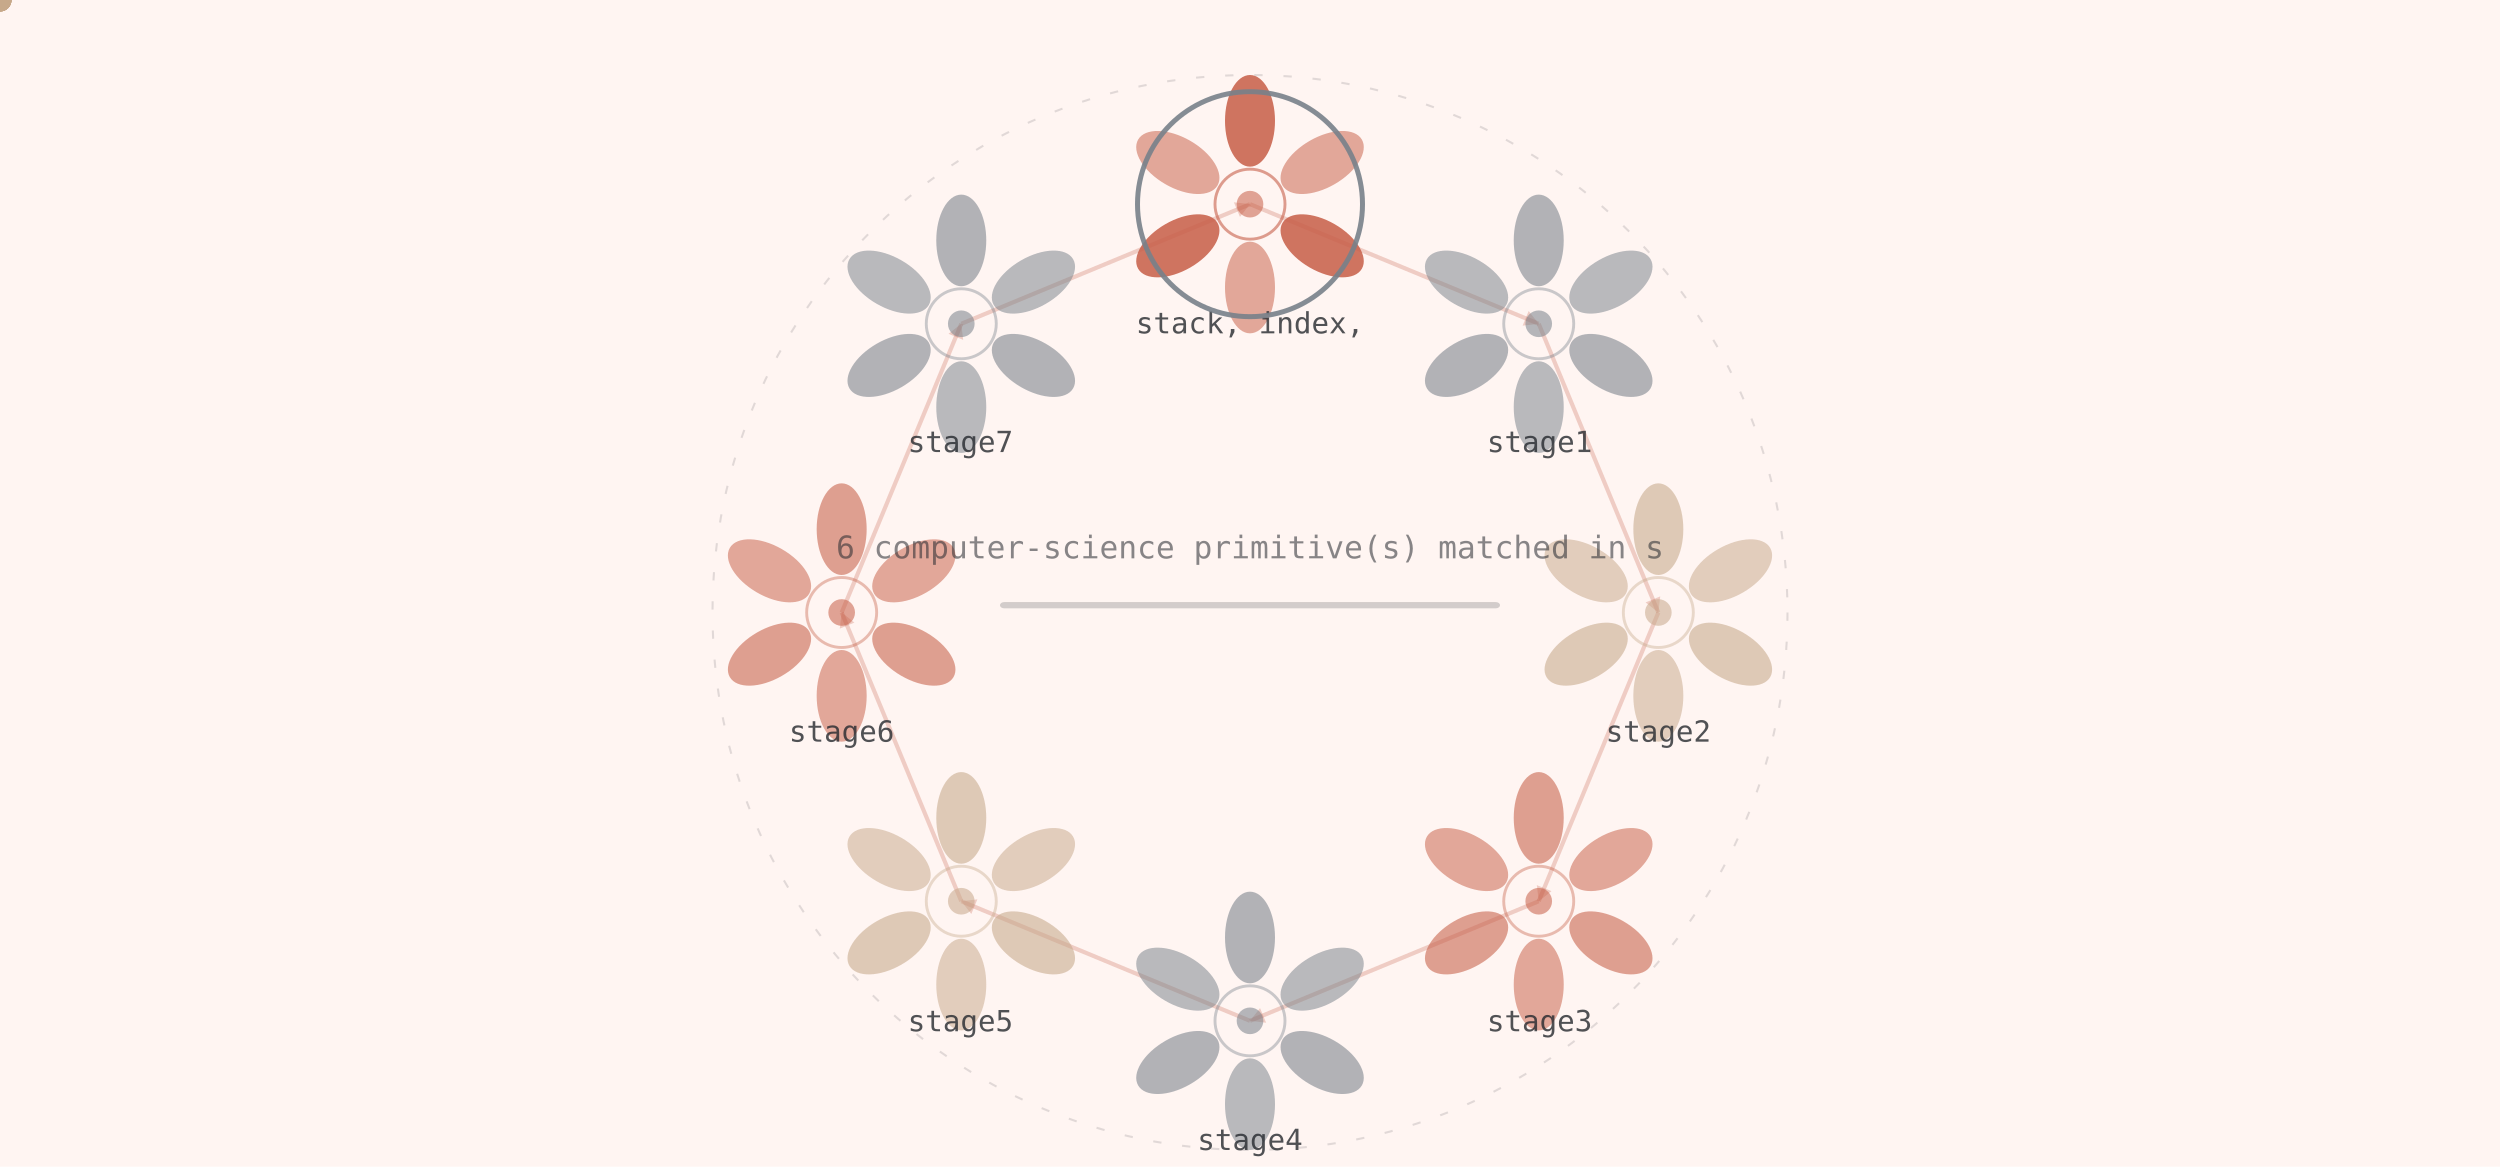
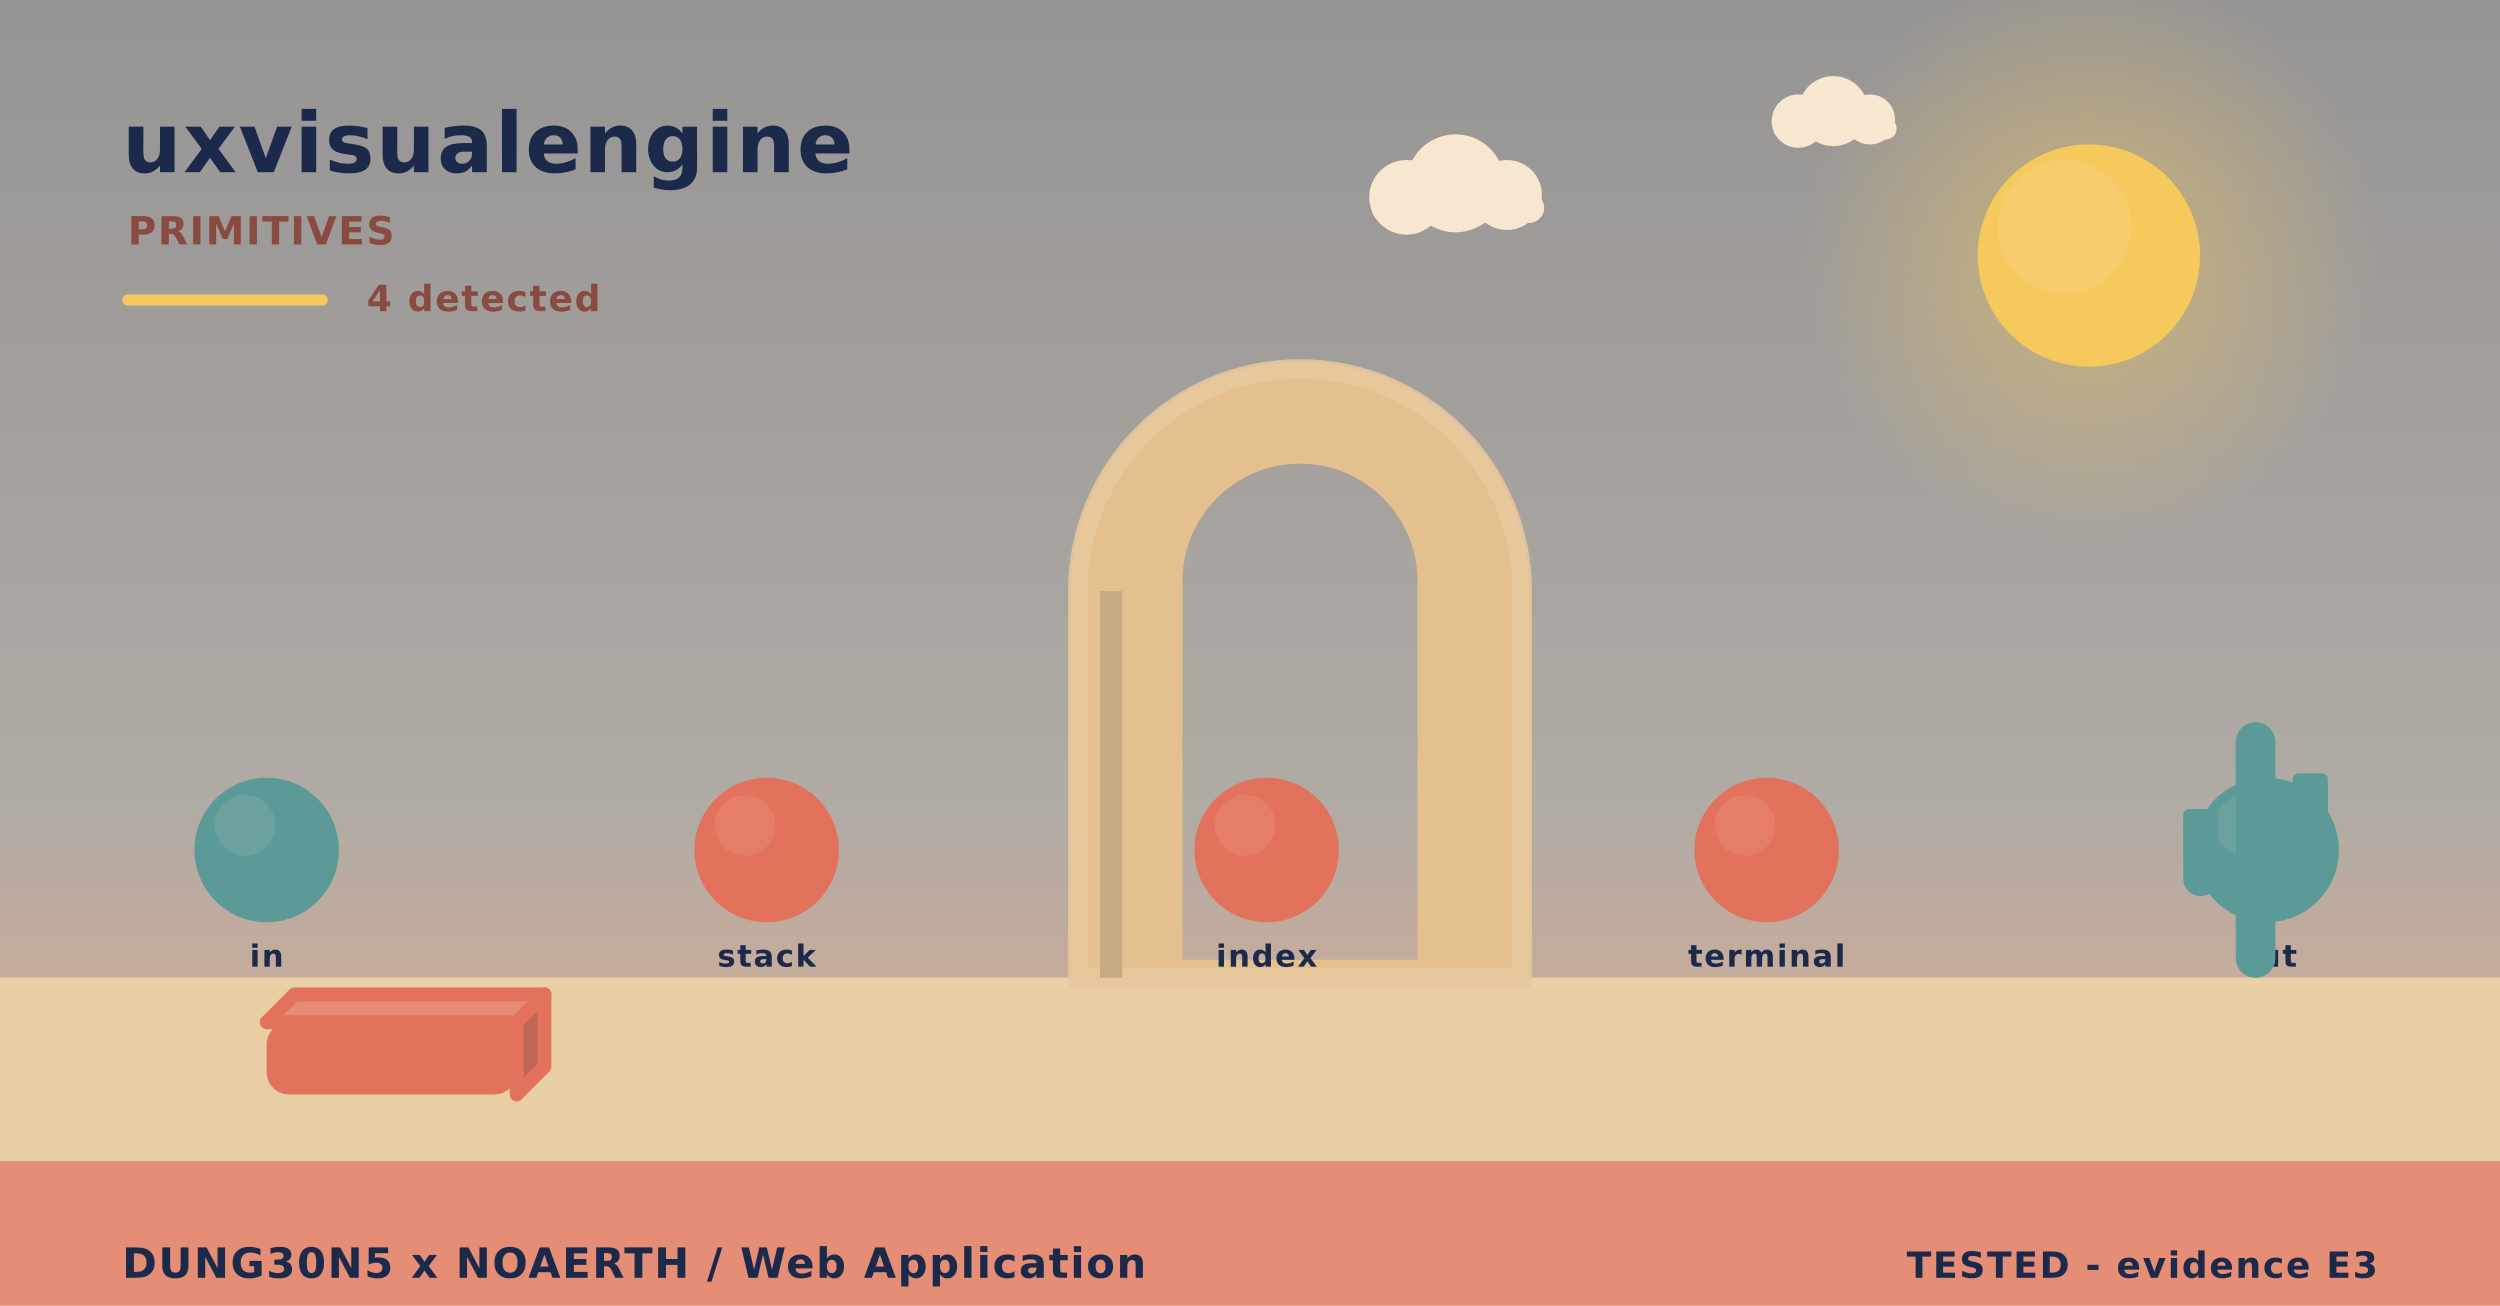
- <svg xmlns="http://www.w3.org/2000/svg" viewBox="0 0 1200 560" width="1200" height="560" role="img" aria-label="uxvisualengine state machine">
-   <rect width="1200" height="560" fill="#fff5f2" />
-   <defs>
-     <linearGradient id="gs" x1="0" y1="0" x2="1" y2="1">
-       <stop offset="0%" stop-color="#c75f48" />
-       <stop offset="100%" stop-color="#78818a" />
-     </linearGradient>
-   </defs>
-   <circle cx="600.00" cy="294.00" r="258.00" fill="none" stroke="rgba(37,40,46,0.140)" stroke-width="1.00" opacity="1.00" stroke-dasharray="4 10" />
-   <line x1="600.00" y1="98.00" x2="738.59" y2="155.41" stroke="rgba(199,95,72,0.500)" stroke-width="2.00" opacity="0.55" />
-   <polygon points="738.59,155.41 733.76,149.29 730.86,156.32" fill="rgba(199,95,72,0.500)" opacity="0.55" />
-   <g opacity="0.9">
-     <circle cx="0.00" cy="0.00" r="5.50" fill="#c7a88a" opacity="1.00" />
-     <animateTransform attributeName="transform" type="translate" values="600.00,98.00 738.59,155.41" dur="6.35s" begin="0.0s" repeatCount="indefinite" />
-     <animateTransform attributeName="transform" type="translate" values="738.59,155.41 600.00,98.00" dur="6.35s" begin="3.175s" repeatCount="indefinite" />
+ <svg xmlns="http://www.w3.org/2000/svg" width="900" height="470" viewBox="0 0 900 470" role="img" aria-label="uxvisualengine - how it behaves">
+   <linearGradient id="skys" x1="0" y1="0" x2="0" y2="1">
+     <stop offset="0" stop-color="#959494" />
+     <stop offset="0.62" stop-color="#b0aba4" />
+     <stop offset="1" stop-color="#f3ad8a" />
+   </linearGradient>
+   <rect width="900" height="470" fill="url(#skys)" />
+   <radialGradient id="suns">
+     <stop offset="0.35" stop-color="#f5c95c" stop-opacity="0.34" />
+     <stop offset="1" stop-color="#f5c95c" stop-opacity="0" />
+   </radialGradient>
+   <circle cx="752" cy="92" r="104" fill="url(#suns)" />
+   <circle cx="752" cy="92" r="40" fill="#f5c95c" />
+   <circle cx="743.2" cy="81.6" r="24" fill="#f5d27e" opacity="0.5" />
+   <g>
+     <circle cx="524" cy="66" r="17.64" fill="#f6e7ce" />
+     <circle cx="506.36" cy="71.04" r="13.44" fill="#f6e7ce" />
+     <circle cx="542.48" cy="70.2" r="12.6" fill="#f6e7ce" />
+     <rect x="493.76" y="69.36" width="62.16" height="10.92" rx="5.46" fill="#f6e7ce" />
+     <animateTransform attributeName="transform" type="translate" values="0 0;24 0;0 0" dur="36s" begin="0s" repeatCount="indefinite" />
  </g>
-   <line x1="738.59" y1="155.41" x2="796.00" y2="294.00" stroke="rgba(199,95,72,0.500)" stroke-width="2.00" opacity="0.55" />
-   <polygon points="796.00,294.00 796.91,286.26 789.89,289.17" fill="rgba(199,95,72,0.500)" opacity="0.55" />
-   <g opacity="0.9">
-     <circle cx="0.00" cy="0.00" r="5.50" fill="#c7a88a" opacity="1.00" />
-     <animateTransform attributeName="transform" type="translate" values="738.59,155.41 796.00,294.00" dur="6.35s" begin="0.794s" repeatCount="indefinite" />
-     <animateTransform attributeName="transform" type="translate" values="796.00,294.00 738.59,155.41" dur="6.35s" begin="3.969s" repeatCount="indefinite" />
+   <g>
+     <circle cx="660" cy="40" r="12.6" fill="#f6e7ce" />
+     <circle cx="647.4" cy="43.6" r="9.6" fill="#f6e7ce" />
+     <circle cx="673.2" cy="43" r="9" fill="#f6e7ce" />
+     <rect x="638.4" y="42.4" width="44.4" height="7.8" rx="3.9" fill="#f6e7ce" />
+     <animateTransform attributeName="transform" type="translate" values="0 0;-18 0;0 0" dur="46s" begin="3s" repeatCount="indefinite" />
  </g>
-   <line x1="796.00" y1="294.00" x2="738.59" y2="432.59" stroke="rgba(199,95,72,0.500)" stroke-width="2.00" opacity="0.55" />
-   <polygon points="738.59,432.59 744.71,427.76 737.68,424.86" fill="rgba(199,95,72,0.500)" opacity="0.55" />
-   <g opacity="0.9">
-     <circle cx="0.00" cy="0.00" r="5.50" fill="#c7a88a" opacity="1.00" />
-     <animateTransform attributeName="transform" type="translate" values="796.00,294.00 738.59,432.59" dur="6.35s" begin="1.587s" repeatCount="indefinite" />
-     <animateTransform attributeName="transform" type="translate" values="738.59,432.59 796.00,294.00" dur="6.35s" begin="4.762s" repeatCount="indefinite" />
+   <rect x="0" y="352" width="900" height="118" fill="#e9cda3" />
+   <rect x="0" y="352" width="900" height="3" fill="#ebd1a9" />
+   <text x="44" y="62" font-family="Verdana,DejaVu Sans,sans-serif" font-size="30" font-weight="700" letter-spacing="0.6" fill="#1b2a4a" text-anchor="start">uxvisualengine</text>
+   <text x="46" y="88" font-family="Verdana,DejaVu Sans,sans-serif" font-size="14" font-weight="700" letter-spacing="0.6" fill="#894b3f" text-anchor="start">PRIMITIVES</text>
+   <rect x="44" y="106" width="74" height="4" rx="2" fill="#f5c95c" />
+   <text x="132" y="112" font-family="Verdana,DejaVu Sans,sans-serif" font-size="13" font-weight="700" letter-spacing="0.6" fill="#894b3f" text-anchor="start">4 detected</text>
+   <path d="M388,352 L388,212.8 A80,80 0 0 1 548,212.8 L548,352 Z M423.2,348 L423.2,209.22 A44.8,44.8 0 0 1 512.8,209.22 L512.8,348 Z" fill="#e3c08d" fill-rule="evenodd" stroke="#e3c08d" stroke-width="5" stroke-linejoin="round" />
+   <path d="M388,352 L388,212.8 A80,80 0 0 1 548,212.8 L548,352 Z" fill="none" stroke="#e8c99d" stroke-width="7" stroke-linecap="round" opacity="0.85" />
+   <rect x="396" y="212.8" width="8" height="139.2" fill="#c7ab84" />
+   <circle cx="96" cy="306" r="26" fill="#5b9a97" />
+   <circle cx="88.2" cy="297.16" r="10.92" fill="#7aa9a2" opacity="0.55" />
+   <text x="96" y="348" font-family="Verdana,DejaVu Sans,sans-serif" font-size="11" font-weight="700" letter-spacing="0.6" fill="#1b2a4a" text-anchor="middle">in</text>
+   <g>
+     <circle cx="276" cy="306" r="26" fill="#e2725b" />
+     <circle cx="268.2" cy="297.16" r="10.92" fill="#e68972" opacity="0.55" />
+     <animate attributeName="opacity" values="0.8;1;0.8" dur="4.6s" begin="0s" repeatCount="indefinite" />
  </g>
-   <line x1="738.59" y1="432.59" x2="600.00" y2="490.00" stroke="rgba(199,95,72,0.500)" stroke-width="2.00" opacity="0.55" />
-   <polygon points="600.00,490.00 607.74,490.91 604.83,483.89" fill="rgba(199,95,72,0.500)" opacity="0.55" />
-   <g opacity="0.9">
-     <circle cx="0.00" cy="0.00" r="5.50" fill="#c7a88a" opacity="1.00" />
-     <animateTransform attributeName="transform" type="translate" values="738.59,432.59 600.00,490.00" dur="6.35s" begin="2.381s" repeatCount="indefinite" />
-     <animateTransform attributeName="transform" type="translate" values="600.00,490.00 738.59,432.59" dur="6.35s" begin="5.556s" repeatCount="indefinite" />
+   <text x="276" y="348" font-family="Verdana,DejaVu Sans,sans-serif" font-size="11" font-weight="700" letter-spacing="0.6" fill="#1b2a4a" text-anchor="middle">stack</text>
+   <g>
+     <circle cx="456" cy="306" r="26" fill="#e2725b" />
+     <circle cx="448.2" cy="297.16" r="10.92" fill="#e68972" opacity="0.55" />
+     <animate attributeName="opacity" values="0.8;1;0.8" dur="5.2s" begin="0s" repeatCount="indefinite" />
  </g>
-   <line x1="600.00" y1="490.00" x2="461.41" y2="432.59" stroke="rgba(199,95,72,0.500)" stroke-width="2.00" opacity="0.55" />
-   <polygon points="461.41,432.59 466.24,438.71 469.14,431.68" fill="rgba(199,95,72,0.500)" opacity="0.55" />
-   <g opacity="0.9">
-     <circle cx="0.00" cy="0.00" r="5.50" fill="#c7a88a" opacity="1.00" />
-     <animateTransform attributeName="transform" type="translate" values="600.00,490.00 461.41,432.59" dur="6.35s" begin="3.175s" repeatCount="indefinite" />
-     <animateTransform attributeName="transform" type="translate" values="461.41,432.59 600.00,490.00" dur="6.35s" begin="6.35s" repeatCount="indefinite" />
+   <text x="456" y="348" font-family="Verdana,DejaVu Sans,sans-serif" font-size="11" font-weight="700" letter-spacing="0.6" fill="#1b2a4a" text-anchor="middle">index</text>
+   <g>
+     <circle cx="636" cy="306" r="26" fill="#e2725b" />
+     <circle cx="628.2" cy="297.16" r="10.92" fill="#e68972" opacity="0.55" />
+     <animate attributeName="opacity" values="0.8;1;0.8" dur="5.8s" begin="0s" repeatCount="indefinite" />
  </g>
-   <line x1="461.41" y1="432.59" x2="404.00" y2="294.00" stroke="rgba(199,95,72,0.500)" stroke-width="2.00" opacity="0.55" />
-   <polygon points="404.00,294.00 403.09,301.74 410.11,298.83" fill="rgba(199,95,72,0.500)" opacity="0.55" />
-   <g opacity="0.9">
-     <circle cx="0.00" cy="0.00" r="5.50" fill="#c7a88a" opacity="1.00" />
-     <animateTransform attributeName="transform" type="translate" values="461.41,432.59 404.00,294.00" dur="6.35s" begin="3.969s" repeatCount="indefinite" />
-     <animateTransform attributeName="transform" type="translate" values="404.00,294.00 461.41,432.59" dur="6.35s" begin="7.144s" repeatCount="indefinite" />
-   </g>
-   <line x1="404.00" y1="294.00" x2="461.41" y2="155.41" stroke="rgba(199,95,72,0.500)" stroke-width="2.00" opacity="0.55" />
-   <polygon points="461.41,155.41 455.29,160.24 462.32,163.14" fill="rgba(199,95,72,0.500)" opacity="0.55" />
-   <g opacity="0.9">
-     <circle cx="0.00" cy="0.00" r="5.50" fill="#c7a88a" opacity="1.00" />
-     <animateTransform attributeName="transform" type="translate" values="404.00,294.00 461.41,155.41" dur="6.35s" begin="4.762s" repeatCount="indefinite" />
-     <animateTransform attributeName="transform" type="translate" values="461.41,155.41 404.00,294.00" dur="6.35s" begin="7.937s" repeatCount="indefinite" />
-   </g>
-   <line x1="461.41" y1="155.41" x2="600.00" y2="98.00" stroke="rgba(199,95,72,0.500)" stroke-width="2.00" opacity="0.55" />
-   <polygon points="600.00,98.00 592.26,97.09 595.17,104.11" fill="rgba(199,95,72,0.500)" opacity="0.55" />
-   <g opacity="0.9">
-     <circle cx="0.00" cy="0.00" r="5.50" fill="#c7a88a" opacity="1.00" />
-     <animateTransform attributeName="transform" type="translate" values="461.41,155.41 600.00,98.00" dur="6.35s" begin="5.556s" repeatCount="indefinite" />
-     <animateTransform attributeName="transform" type="translate" values="600.00,98.00 461.41,155.41" dur="6.35s" begin="8.731s" repeatCount="indefinite" />
-   </g>
-   <ellipse cx="600.00" cy="58.00" rx="12.00" ry="22.00" fill="rgba(199,95,72,0.900)" opacity="0.95" transform="rotate(0.0 600.00 58.00)" />
-   <ellipse cx="634.64" cy="78.00" rx="12.00" ry="22.00" fill="rgba(199,95,72,0.550)" opacity="0.95" transform="rotate(60.0 634.64 78.00)" />
-   <ellipse cx="634.64" cy="118.00" rx="12.00" ry="22.00" fill="rgba(199,95,72,0.900)" opacity="0.95" transform="rotate(120.0 634.64 118.00)" />
-   <ellipse cx="600.00" cy="138.00" rx="12.00" ry="22.00" fill="rgba(199,95,72,0.550)" opacity="0.95" transform="rotate(180.0 600.00 138.00)" />
-   <ellipse cx="565.36" cy="118.00" rx="12.00" ry="22.00" fill="rgba(199,95,72,0.900)" opacity="0.95" transform="rotate(240.0 565.36 118.00)" />
-   <ellipse cx="565.36" cy="78.00" rx="12.00" ry="22.00" fill="rgba(199,95,72,0.550)" opacity="0.95" transform="rotate(300.0 565.36 78.00)" />
-   <circle cx="600.00" cy="98.00" r="16.80" fill="none" stroke="rgba(199,95,72,0.900)" stroke-width="1.40" opacity="0.66" />
-   <circle cx="600.00" cy="98.00" r="6.40" fill="rgba(199,95,72,0.550)" opacity="1.00" />
-   <text x="600" y="160" font-family="ui-monospace,Menlo,monospace" font-size="14" fill="rgba(37,40,46,0.800)" text-anchor="middle">stack, index, </text>
-   <g>
-     <circle cx="600.00" cy="98.00" r="54.00" fill="none" stroke="#78818a" stroke-width="2.40" opacity="0.90" />
-     <animate attributeName="opacity" values="0.25;1.0;0.25" dur="12.7s" begin="0.0s" repeatCount="indefinite" />
-   </g>
-   <ellipse cx="738.59" cy="115.41" rx="12.00" ry="22.00" fill="rgba(120,129,138,0.600)" opacity="0.95" transform="rotate(0.0 738.59 115.41)" />
-   <ellipse cx="773.23" cy="135.41" rx="12.00" ry="22.00" fill="rgba(120,129,138,0.550)" opacity="0.95" transform="rotate(60.0 773.23 135.41)" />
-   <ellipse cx="773.23" cy="175.41" rx="12.00" ry="22.00" fill="rgba(120,129,138,0.600)" opacity="0.95" transform="rotate(120.0 773.23 175.41)" />
-   <ellipse cx="738.59" cy="195.41" rx="12.00" ry="22.00" fill="rgba(120,129,138,0.550)" opacity="0.95" transform="rotate(180.0 738.59 195.41)" />
-   <ellipse cx="703.95" cy="175.41" rx="12.00" ry="22.00" fill="rgba(120,129,138,0.600)" opacity="0.95" transform="rotate(240.0 703.95 175.41)" />
-   <ellipse cx="703.95" cy="135.41" rx="12.00" ry="22.00" fill="rgba(120,129,138,0.550)" opacity="0.95" transform="rotate(300.0 703.95 135.41)" />
-   <circle cx="738.59" cy="155.41" r="16.80" fill="none" stroke="rgba(120,129,138,0.600)" stroke-width="1.40" opacity="0.66" />
-   <circle cx="738.59" cy="155.41" r="6.40" fill="rgba(120,129,138,0.550)" opacity="1.00" />
-   <text x="739" y="217" font-family="ui-monospace,Menlo,monospace" font-size="14" fill="rgba(37,40,46,0.800)" text-anchor="middle">stage1</text>
-   <ellipse cx="796.00" cy="254.00" rx="12.00" ry="22.00" fill="rgba(199,168,138,0.600)" opacity="0.95" transform="rotate(0.0 796.00 254.00)" />
-   <ellipse cx="830.64" cy="274.00" rx="12.00" ry="22.00" fill="rgba(199,168,138,0.550)" opacity="0.95" transform="rotate(60.0 830.64 274.00)" />
-   <ellipse cx="830.64" cy="314.00" rx="12.00" ry="22.00" fill="rgba(199,168,138,0.600)" opacity="0.95" transform="rotate(120.0 830.64 314.00)" />
-   <ellipse cx="796.00" cy="334.00" rx="12.00" ry="22.00" fill="rgba(199,168,138,0.550)" opacity="0.95" transform="rotate(180.0 796.00 334.00)" />
-   <ellipse cx="761.36" cy="314.00" rx="12.00" ry="22.00" fill="rgba(199,168,138,0.600)" opacity="0.95" transform="rotate(240.0 761.36 314.00)" />
-   <ellipse cx="761.36" cy="274.00" rx="12.00" ry="22.00" fill="rgba(199,168,138,0.550)" opacity="0.95" transform="rotate(300.0 761.36 274.00)" />
-   <circle cx="796.00" cy="294.00" r="16.80" fill="none" stroke="rgba(199,168,138,0.600)" stroke-width="1.40" opacity="0.66" />
-   <circle cx="796.00" cy="294.00" r="6.40" fill="rgba(199,168,138,0.550)" opacity="1.00" />
-   <text x="796" y="356" font-family="ui-monospace,Menlo,monospace" font-size="14" fill="rgba(37,40,46,0.800)" text-anchor="middle">stage2</text>
-   <ellipse cx="738.59" cy="392.59" rx="12.00" ry="22.00" fill="rgba(199,95,72,0.600)" opacity="0.95" transform="rotate(0.0 738.59 392.59)" />
-   <ellipse cx="773.23" cy="412.59" rx="12.00" ry="22.00" fill="rgba(199,95,72,0.550)" opacity="0.95" transform="rotate(60.0 773.23 412.59)" />
-   <ellipse cx="773.23" cy="452.59" rx="12.00" ry="22.00" fill="rgba(199,95,72,0.600)" opacity="0.95" transform="rotate(120.0 773.23 452.59)" />
-   <ellipse cx="738.59" cy="472.59" rx="12.00" ry="22.00" fill="rgba(199,95,72,0.550)" opacity="0.95" transform="rotate(180.0 738.59 472.59)" />
-   <ellipse cx="703.95" cy="452.59" rx="12.00" ry="22.00" fill="rgba(199,95,72,0.600)" opacity="0.95" transform="rotate(240.0 703.95 452.59)" />
-   <ellipse cx="703.95" cy="412.59" rx="12.00" ry="22.00" fill="rgba(199,95,72,0.550)" opacity="0.95" transform="rotate(300.0 703.95 412.59)" />
-   <circle cx="738.59" cy="432.59" r="16.80" fill="none" stroke="rgba(199,95,72,0.600)" stroke-width="1.40" opacity="0.66" />
-   <circle cx="738.59" cy="432.59" r="6.40" fill="rgba(199,95,72,0.550)" opacity="1.00" />
-   <text x="739" y="495" font-family="ui-monospace,Menlo,monospace" font-size="14" fill="rgba(37,40,46,0.800)" text-anchor="middle">stage3</text>
-   <ellipse cx="600.00" cy="450.00" rx="12.00" ry="22.00" fill="rgba(120,129,138,0.600)" opacity="0.95" transform="rotate(0.0 600.00 450.00)" />
-   <ellipse cx="634.64" cy="470.00" rx="12.00" ry="22.00" fill="rgba(120,129,138,0.550)" opacity="0.95" transform="rotate(60.0 634.64 470.00)" />
-   <ellipse cx="634.64" cy="510.00" rx="12.00" ry="22.00" fill="rgba(120,129,138,0.600)" opacity="0.95" transform="rotate(120.0 634.64 510.00)" />
-   <ellipse cx="600.00" cy="530.00" rx="12.00" ry="22.00" fill="rgba(120,129,138,0.550)" opacity="0.95" transform="rotate(180.0 600.00 530.00)" />
-   <ellipse cx="565.36" cy="510.00" rx="12.00" ry="22.00" fill="rgba(120,129,138,0.600)" opacity="0.95" transform="rotate(240.0 565.36 510.00)" />
-   <ellipse cx="565.36" cy="470.00" rx="12.00" ry="22.00" fill="rgba(120,129,138,0.550)" opacity="0.95" transform="rotate(300.0 565.36 470.00)" />
-   <circle cx="600.00" cy="490.00" r="16.80" fill="none" stroke="rgba(120,129,138,0.600)" stroke-width="1.40" opacity="0.66" />
-   <circle cx="600.00" cy="490.00" r="6.40" fill="rgba(120,129,138,0.550)" opacity="1.00" />
-   <text x="600" y="552" font-family="ui-monospace,Menlo,monospace" font-size="14" fill="rgba(37,40,46,0.800)" text-anchor="middle">stage4</text>
-   <ellipse cx="461.41" cy="392.59" rx="12.00" ry="22.00" fill="rgba(199,168,138,0.600)" opacity="0.95" transform="rotate(0.0 461.41 392.59)" />
-   <ellipse cx="496.05" cy="412.59" rx="12.00" ry="22.00" fill="rgba(199,168,138,0.550)" opacity="0.95" transform="rotate(60.0 496.05 412.59)" />
-   <ellipse cx="496.05" cy="452.59" rx="12.00" ry="22.00" fill="rgba(199,168,138,0.600)" opacity="0.95" transform="rotate(120.0 496.05 452.59)" />
-   <ellipse cx="461.41" cy="472.59" rx="12.00" ry="22.00" fill="rgba(199,168,138,0.550)" opacity="0.95" transform="rotate(180.0 461.41 472.59)" />
-   <ellipse cx="426.77" cy="452.59" rx="12.00" ry="22.00" fill="rgba(199,168,138,0.600)" opacity="0.95" transform="rotate(240.0 426.77 452.59)" />
-   <ellipse cx="426.77" cy="412.59" rx="12.00" ry="22.00" fill="rgba(199,168,138,0.550)" opacity="0.95" transform="rotate(300.0 426.77 412.59)" />
-   <circle cx="461.41" cy="432.59" r="16.80" fill="none" stroke="rgba(199,168,138,0.600)" stroke-width="1.40" opacity="0.66" />
-   <circle cx="461.41" cy="432.59" r="6.40" fill="rgba(199,168,138,0.550)" opacity="1.00" />
-   <text x="461" y="495" font-family="ui-monospace,Menlo,monospace" font-size="14" fill="rgba(37,40,46,0.800)" text-anchor="middle">stage5</text>
-   <ellipse cx="404.00" cy="254.00" rx="12.00" ry="22.00" fill="rgba(199,95,72,0.600)" opacity="0.95" transform="rotate(0.0 404.00 254.00)" />
-   <ellipse cx="438.64" cy="274.00" rx="12.00" ry="22.00" fill="rgba(199,95,72,0.550)" opacity="0.95" transform="rotate(60.0 438.64 274.00)" />
-   <ellipse cx="438.64" cy="314.00" rx="12.00" ry="22.00" fill="rgba(199,95,72,0.600)" opacity="0.95" transform="rotate(120.0 438.64 314.00)" />
-   <ellipse cx="404.00" cy="334.00" rx="12.00" ry="22.00" fill="rgba(199,95,72,0.550)" opacity="0.95" transform="rotate(180.0 404.00 334.00)" />
-   <ellipse cx="369.36" cy="314.00" rx="12.00" ry="22.00" fill="rgba(199,95,72,0.600)" opacity="0.95" transform="rotate(240.0 369.36 314.00)" />
-   <ellipse cx="369.36" cy="274.00" rx="12.00" ry="22.00" fill="rgba(199,95,72,0.550)" opacity="0.95" transform="rotate(300.0 369.36 274.00)" />
-   <circle cx="404.00" cy="294.00" r="16.80" fill="none" stroke="rgba(199,95,72,0.600)" stroke-width="1.40" opacity="0.66" />
-   <circle cx="404.00" cy="294.00" r="6.40" fill="rgba(199,95,72,0.550)" opacity="1.00" />
-   <text x="404" y="356" font-family="ui-monospace,Menlo,monospace" font-size="14" fill="rgba(37,40,46,0.800)" text-anchor="middle">stage6</text>
-   <ellipse cx="461.41" cy="115.41" rx="12.00" ry="22.00" fill="rgba(120,129,138,0.600)" opacity="0.95" transform="rotate(0.0 461.41 115.41)" />
-   <ellipse cx="496.05" cy="135.41" rx="12.00" ry="22.00" fill="rgba(120,129,138,0.550)" opacity="0.95" transform="rotate(60.0 496.05 135.41)" />
-   <ellipse cx="496.05" cy="175.41" rx="12.00" ry="22.00" fill="rgba(120,129,138,0.600)" opacity="0.95" transform="rotate(120.0 496.05 175.41)" />
-   <ellipse cx="461.41" cy="195.41" rx="12.00" ry="22.00" fill="rgba(120,129,138,0.550)" opacity="0.95" transform="rotate(180.0 461.41 195.41)" />
-   <ellipse cx="426.77" cy="175.41" rx="12.00" ry="22.00" fill="rgba(120,129,138,0.600)" opacity="0.95" transform="rotate(240.0 426.77 175.41)" />
-   <ellipse cx="426.77" cy="135.41" rx="12.00" ry="22.00" fill="rgba(120,129,138,0.550)" opacity="0.95" transform="rotate(300.0 426.77 135.41)" />
-   <circle cx="461.41" cy="155.41" r="16.80" fill="none" stroke="rgba(120,129,138,0.600)" stroke-width="1.40" opacity="0.66" />
-   <circle cx="461.41" cy="155.41" r="6.40" fill="rgba(120,129,138,0.550)" opacity="1.00" />
-   <text x="461" y="217" font-family="ui-monospace,Menlo,monospace" font-size="14" fill="rgba(37,40,46,0.800)" text-anchor="middle">stage7</text>
-   <rect x="480.00" y="289.00" width="240.00" height="3.00" rx="2.00" fill="rgba(37,40,46,0.200)" opacity="1.00" />
-   <text x="600" y="268" font-family="ui-monospace,Menlo,monospace" font-size="15" fill="rgba(37,40,46,0.550)" text-anchor="middle">6 computer-science primitive(s) matched in s</text>
+   <text x="636" y="348" font-family="Verdana,DejaVu Sans,sans-serif" font-size="11" font-weight="700" letter-spacing="0.6" fill="#1b2a4a" text-anchor="middle">terminal</text>
+   <circle cx="816" cy="306" r="26" fill="#5b9a97" />
+   <circle cx="808.2" cy="297.16" r="10.92" fill="#7aa9a2" opacity="0.55" />
+   <text x="816" y="348" font-family="Verdana,DejaVu Sans,sans-serif" font-size="11" font-weight="700" letter-spacing="0.6" fill="#1b2a4a" text-anchor="middle">out</text>
+   <path d="M96,368 L186,368 L196,358 L106,358 Z" fill="#e68c74" stroke="#e2725b" stroke-width="5" stroke-linejoin="round" />
+   <path d="M186,368 L196,358 L196,384 L186,394 Z" fill="#c06658" stroke="#e2725b" stroke-width="5" stroke-linejoin="round" />
+   <rect x="96" y="368" width="90" height="26" rx="8" fill="#e2725b" />
+   <rect x="804.86" y="260" width="14.28" height="92" rx="7.14" fill="#5b9a97" />
+   <rect x="785.96" y="291.28" width="12.6" height="31.28" rx="6.3" fill="#5b9a97" />
+   <rect x="785.96" y="291.28" width="12.6" height="9.2" rx="2.1" fill="#5b9a97" />
+   <rect x="825.44" y="278.4" width="12.6" height="31.28" rx="6.3" fill="#5b9a97" />
+   <rect x="825.44" y="278.4" width="12.6" height="9.2" rx="2.1" fill="#5b9a97" />
+   <rect x="0" y="418" width="900" height="52" rx="0" fill="#e68972" opacity="0.94" />
+   <text x="44" y="460" font-family="Verdana,DejaVu Sans,sans-serif" font-size="15" font-weight="700" letter-spacing="0.6" fill="#1b2a4a" text-anchor="start">DUNG30N5 x NOAERTH  /  Web Application</text>
+   <text x="856" y="460" font-family="Verdana,DejaVu Sans,sans-serif" font-size="13" font-weight="700" letter-spacing="0.6" fill="#1b2a4a" text-anchor="end">TESTED  -  evidence E3</text>
</svg>
